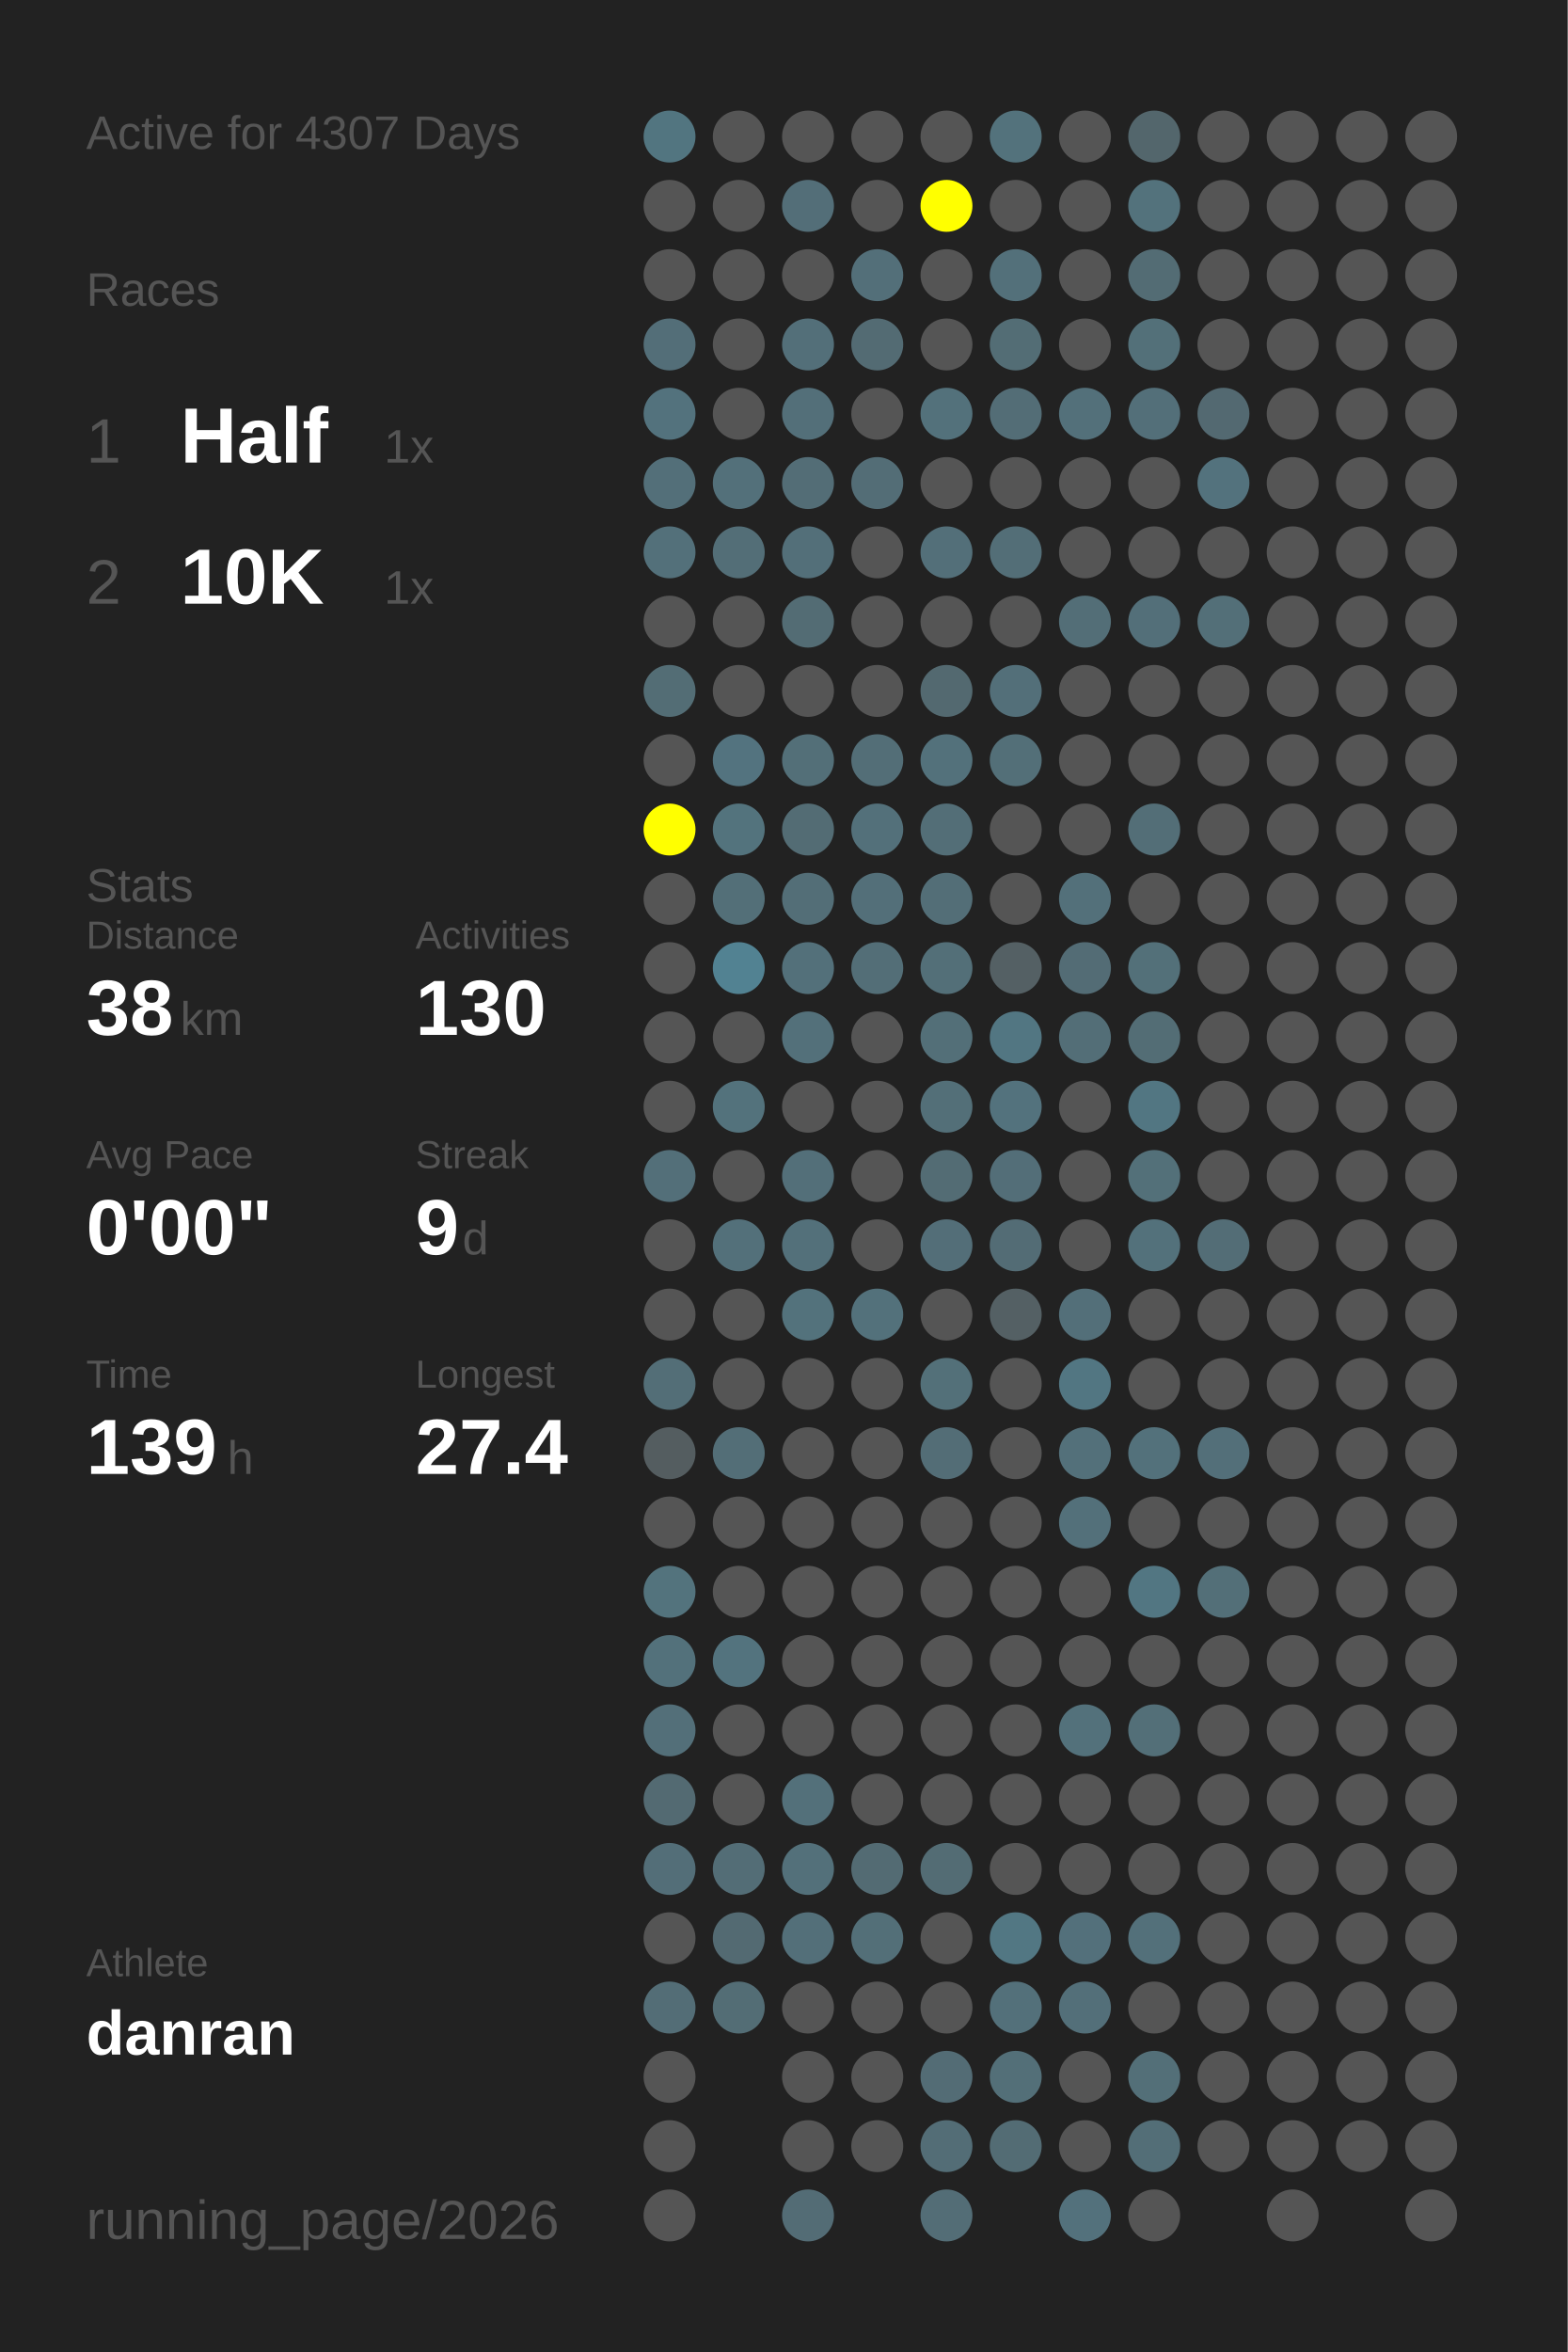
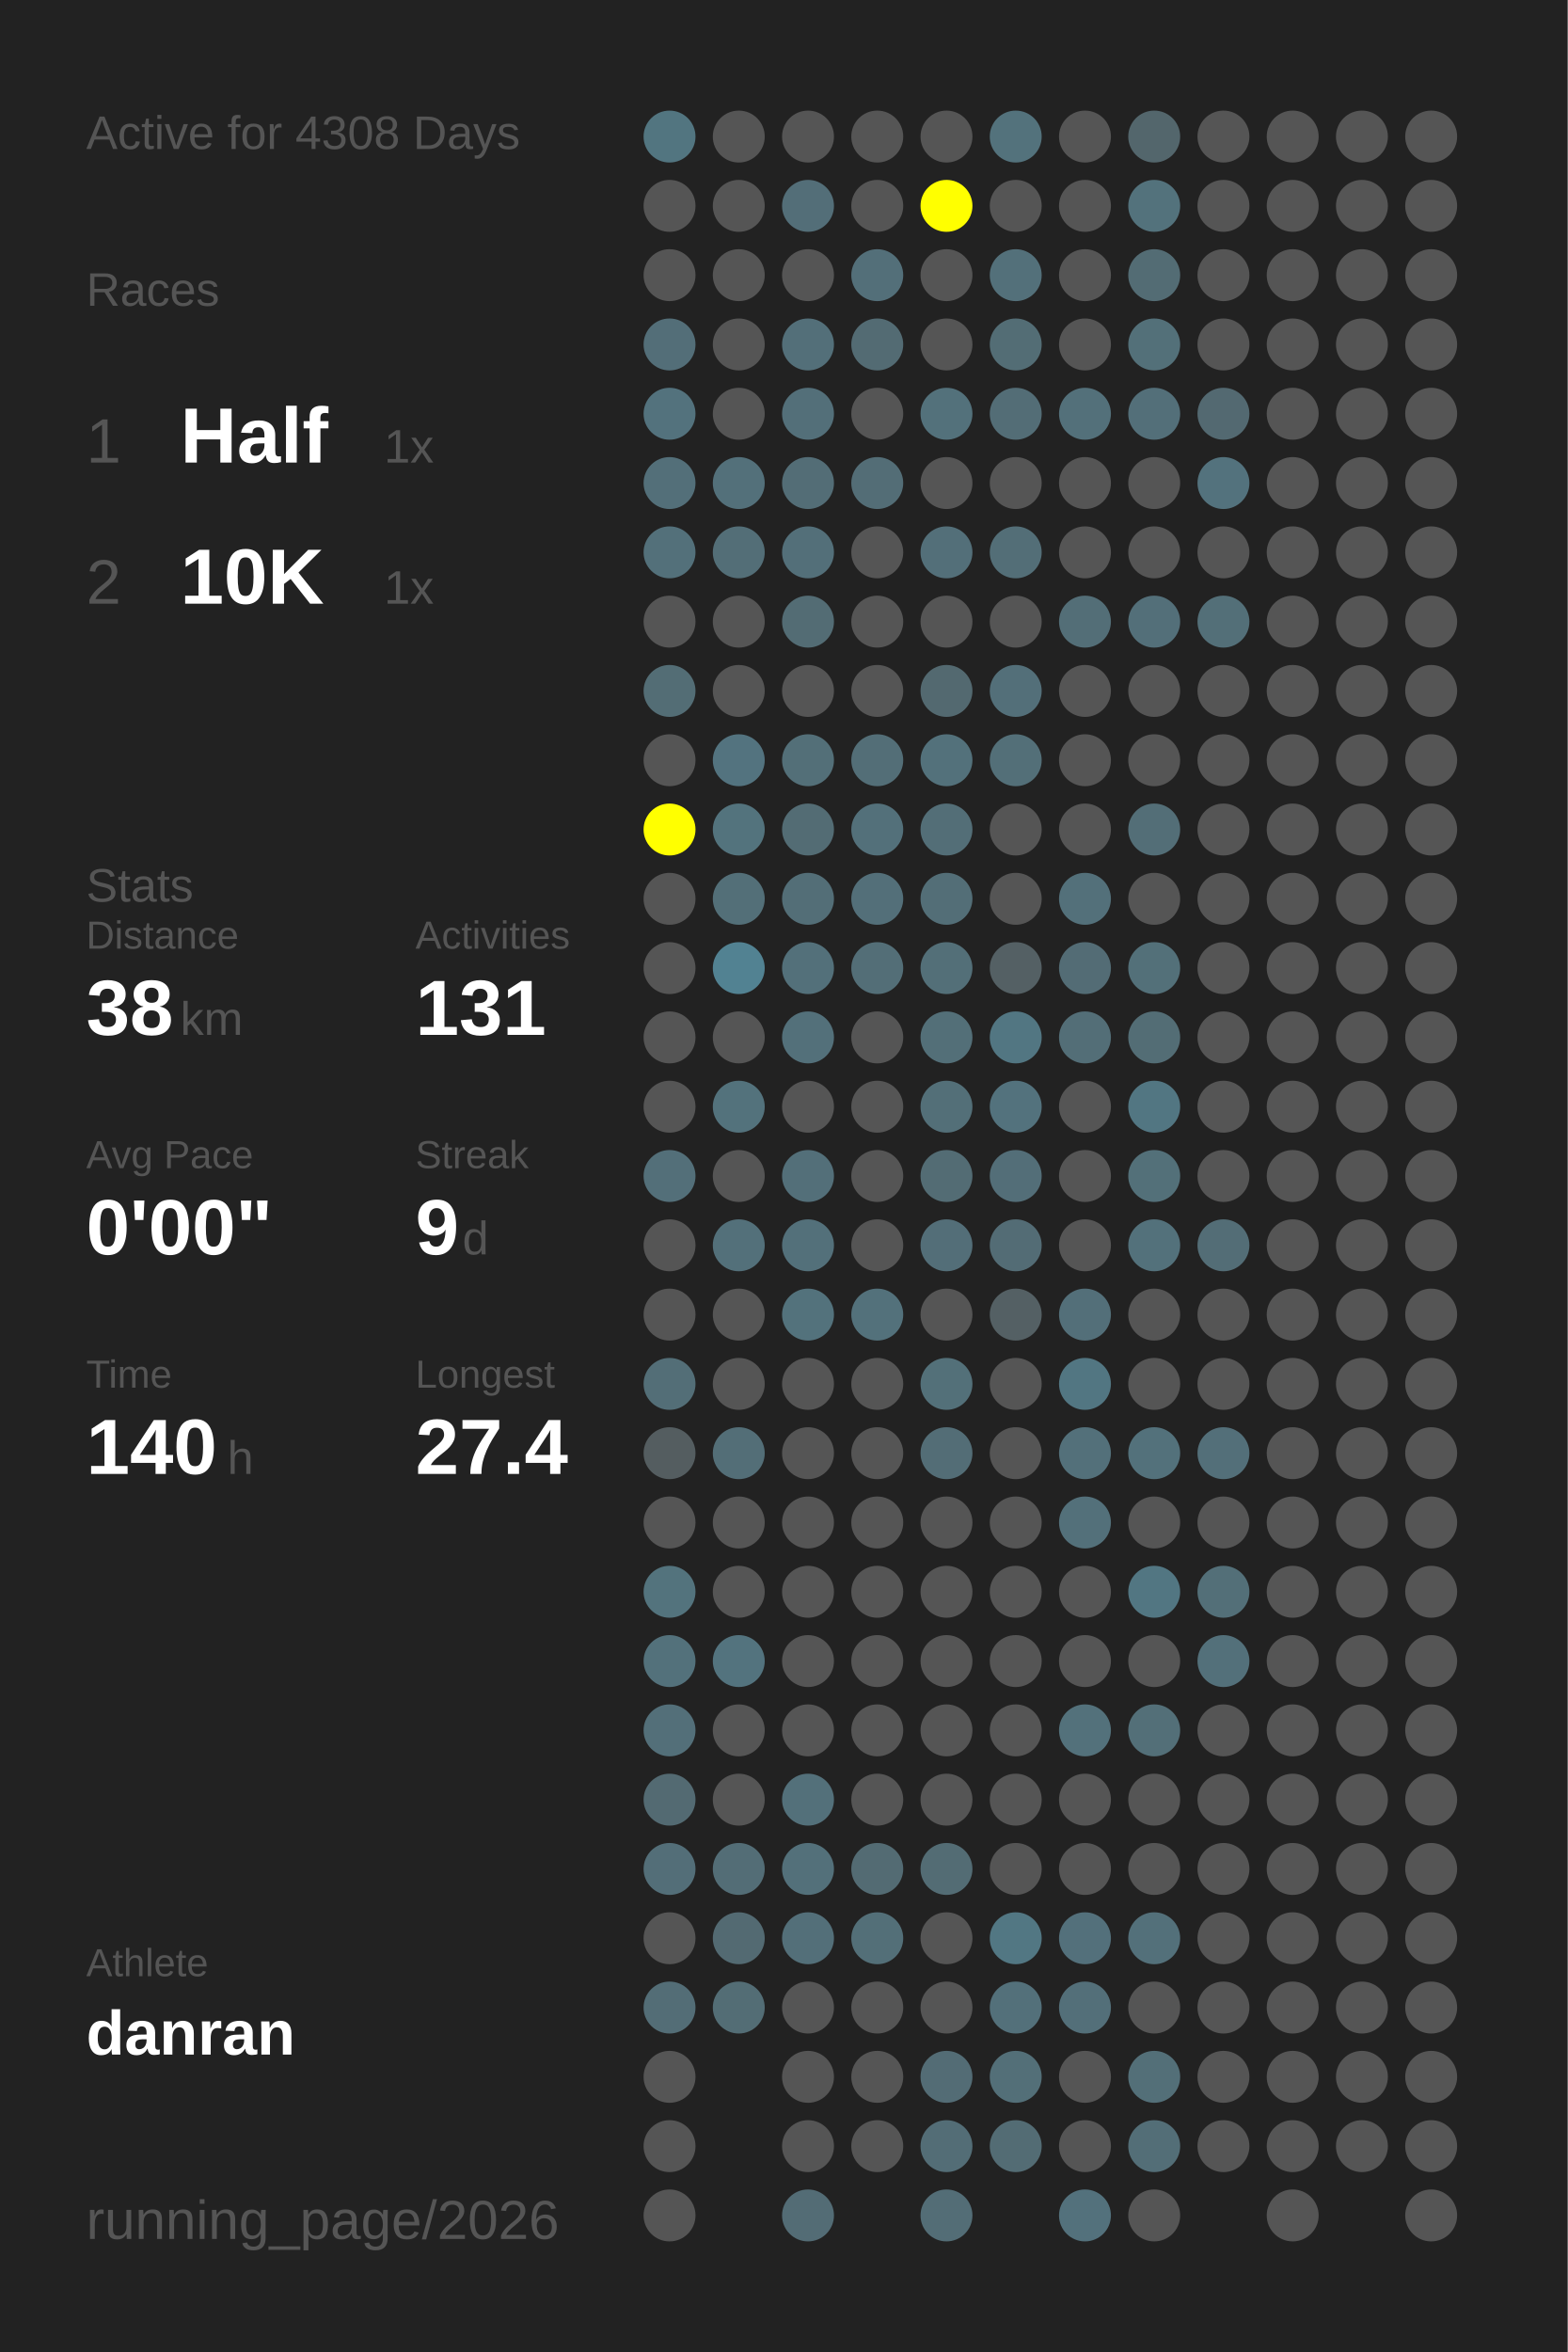
<svg xmlns="http://www.w3.org/2000/svg" baseProfile="full" height="300mm" version="1.1" viewBox="0,0,200,300" width="200mm">
  <defs />
  <rect fill="#222222" height="300" width="200" x="0" y="0" />
-   <text fill="#555555" style="font-size:6px; font-family:Arial;" x="11" y="19">Active for 4307 Days</text>
+   <text fill="#555555" style="font-size:6px; font-family:Arial;" x="11" y="19">Active for 4308 Days</text>
  <text fill="#555555" style="font-size:6px; font-family:Arial;" x="11" y="39">Races</text>
  <text fill="#555555" style="font-size:8px; font-family:Arial;" x="11" y="59">1</text>
  <text fill="#FFFFFF" style="font-size:10px; font-family:Arial; font-weight:bold;" x="23" y="59">Half</text>
  <text fill="#555555" style="font-size:6px; font-family:Arial;" x="49" y="59">1x</text>
  <text fill="#555555" style="font-size:8px; font-family:Arial;" x="11" y="77">2</text>
  <text fill="#FFFFFF" style="font-size:10px; font-family:Arial; font-weight:bold;" x="23" y="77">10K</text>
  <text fill="#555555" style="font-size:6px; font-family:Arial;" x="49" y="77">1x</text>
  <text fill="#555555" style="font-size:6px; font-family:Arial;" x="11" y="115">Stats</text>
  <text fill="#555555" style="font-size:5px; font-family:Arial;" x="11" y="121">Distance</text>
  <text fill="#FFFFFF" style="font-size:10px; font-family:Arial; font-weight:bold;" x="11" y="132">38</text>
  <text fill="#555555" style="font-size:6px; font-family:Arial;" x="23" y="132">km</text>
  <text fill="#555555" style="font-size:5px; font-family:Arial;" x="53" y="121">Activities</text>
-   <text fill="#FFFFFF" style="font-size:10px; font-family:Arial; font-weight:bold;" x="53" y="132">130</text>
+   <text fill="#FFFFFF" style="font-size:10px; font-family:Arial; font-weight:bold;" x="53" y="132">131</text>
  <text fill="#555555" style="font-size:5px; font-family:Arial;" x="11" y="149">Avg Pace</text>
  <text fill="#FFFFFF" style="font-size:10px; font-family:Arial; font-weight:bold;" x="11" y="160">0'00"</text>
  <text fill="#555555" style="font-size:5px; font-family:Arial;" x="53" y="149">Streak</text>
  <text fill="#FFFFFF" style="font-size:10px; font-family:Arial; font-weight:bold;" x="53" y="160">9</text>
  <text fill="#555555" style="font-size:6px; font-family:Arial;" x="59" y="160">d</text>
  <text fill="#555555" style="font-size:5px; font-family:Arial;" x="11" y="177">Time</text>
-   <text fill="#FFFFFF" style="font-size:10px; font-family:Arial; font-weight:bold;" x="11" y="188">139</text>
+   <text fill="#FFFFFF" style="font-size:10px; font-family:Arial; font-weight:bold;" x="11" y="188">140</text>
  <text fill="#555555" style="font-size:6px; font-family:Arial;" x="29" y="188">h</text>
  <text fill="#555555" style="font-size:5px; font-family:Arial;" x="53" y="177">Longest</text>
  <text fill="#FFFFFF" style="font-size:10px; font-family:Arial; font-weight:bold;" x="53" y="188">27.4</text>
  <text fill="#555555" style="font-size:5px; font-family:Arial;" x="11" y="252.065">Athlete</text>
  <text fill="#FFFFFF" style="font-size:8px; font-family:Arial; font-weight:bold;" x="11" y="262.065">danran</text>
  <text fill="#555555" style="font-size:7px; font-family:Arial;" x="11" y="285.581">running_page/2026</text>
  <circle cx="85.417" cy="17.419" fill="#527580" r="3.312" />
  <circle cx="85.417" cy="26.258" fill="#555555" r="3.312" />
  <circle cx="85.417" cy="35.097" fill="#555555" r="3.312" />
  <circle cx="85.417" cy="43.935" fill="#536e78" r="3.312" />
  <circle cx="85.417" cy="52.774" fill="#53727d" r="3.312" />
  <circle cx="85.417" cy="61.613" fill="#536f79" r="3.312" />
  <circle cx="85.417" cy="70.452" fill="#53707a" r="3.312" />
  <circle cx="85.417" cy="79.29" fill="#555555" r="3.312" />
  <circle cx="85.417" cy="88.129" fill="#536d75" r="3.312" />
  <circle cx="85.417" cy="96.968" fill="#555555" r="3.312" />
  <circle cx="85.417" cy="105.806" fill="#FFFF00" r="3.312" />
  <circle cx="85.417" cy="114.645" fill="#555555" r="3.312" />
  <circle cx="85.417" cy="123.484" fill="#555555" r="3.312" />
  <circle cx="85.417" cy="132.323" fill="#555555" r="3.312" />
  <circle cx="85.417" cy="141.161" fill="#555555" r="3.312" />
  <circle cx="85.417" cy="150" fill="#536f79" r="3.312" />
  <circle cx="85.417" cy="158.839" fill="#555555" r="3.312" />
  <circle cx="85.417" cy="167.677" fill="#555555" r="3.312" />
  <circle cx="85.417" cy="176.516" fill="#536e77" r="3.312" />
  <circle cx="85.417" cy="185.355" fill="#545d60" r="3.312" />
  <circle cx="85.417" cy="194.194" fill="#555555" r="3.312" />
  <circle cx="85.417" cy="203.032" fill="#53737d" r="3.312" />
  <circle cx="85.417" cy="211.871" fill="#53717b" r="3.312" />
  <circle cx="85.417" cy="220.71" fill="#536f79" r="3.312" />
  <circle cx="85.417" cy="229.548" fill="#536a72" r="3.312" />
  <circle cx="85.417" cy="238.387" fill="#536e78" r="3.312" />
  <circle cx="85.417" cy="247.226" fill="#555555" r="3.312" />
  <circle cx="85.417" cy="256.065" fill="#536d76" r="3.312" />
  <circle cx="85.417" cy="264.903" fill="#555555" r="3.312" />
  <circle cx="85.417" cy="273.742" fill="#555555" r="3.312" />
  <circle cx="85.417" cy="282.581" fill="#555555" r="3.312" />
  <circle cx="94.25" cy="17.419" fill="#555555" r="3.312" />
  <circle cx="94.25" cy="26.258" fill="#555555" r="3.312" />
  <circle cx="94.25" cy="35.097" fill="#555555" r="3.312" />
  <circle cx="94.25" cy="43.935" fill="#555555" r="3.312" />
  <circle cx="94.25" cy="52.774" fill="#555555" r="3.312" />
  <circle cx="94.25" cy="61.613" fill="#53707a" r="3.312" />
  <circle cx="94.25" cy="70.452" fill="#536e77" r="3.312" />
  <circle cx="94.25" cy="79.29" fill="#555555" r="3.312" />
  <circle cx="94.25" cy="88.129" fill="#555555" r="3.312" />
  <circle cx="94.25" cy="96.968" fill="#53737f" r="3.312" />
  <circle cx="94.25" cy="105.806" fill="#53737d" r="3.312" />
  <circle cx="94.25" cy="114.645" fill="#536f78" r="3.312" />
  <circle cx="94.25" cy="123.484" fill="#528292" r="3.312" />
  <circle cx="94.25" cy="132.323" fill="#555555" r="3.312" />
  <circle cx="94.25" cy="141.161" fill="#53727c" r="3.312" />
  <circle cx="94.25" cy="150" fill="#555555" r="3.312" />
  <circle cx="94.25" cy="158.839" fill="#53707a" r="3.312" />
  <circle cx="94.25" cy="167.677" fill="#555555" r="3.312" />
  <circle cx="94.25" cy="176.516" fill="#555555" r="3.312" />
  <circle cx="94.25" cy="185.355" fill="#536e77" r="3.312" />
  <circle cx="94.25" cy="194.194" fill="#555555" r="3.312" />
  <circle cx="94.25" cy="203.032" fill="#555555" r="3.312" />
  <circle cx="94.25" cy="211.871" fill="#53737e" r="3.312" />
  <circle cx="94.25" cy="220.71" fill="#555555" r="3.312" />
  <circle cx="94.25" cy="229.548" fill="#555555" r="3.312" />
  <circle cx="94.25" cy="238.387" fill="#536d76" r="3.312" />
  <circle cx="94.25" cy="247.226" fill="#536a72" r="3.312" />
  <circle cx="94.25" cy="256.065" fill="#536d75" r="3.312" />
  <circle cx="103.083" cy="17.419" fill="#555555" r="3.312" />
  <circle cx="103.083" cy="26.258" fill="#536e78" r="3.312" />
  <circle cx="103.083" cy="35.097" fill="#555555" r="3.312" />
  <circle cx="103.083" cy="43.935" fill="#536f79" r="3.312" />
  <circle cx="103.083" cy="52.774" fill="#536f79" r="3.312" />
  <circle cx="103.083" cy="61.613" fill="#536d76" r="3.312" />
  <circle cx="103.083" cy="70.452" fill="#536f79" r="3.312" />
  <circle cx="103.083" cy="79.29" fill="#536c74" r="3.312" />
  <circle cx="103.083" cy="88.129" fill="#555555" r="3.312" />
  <circle cx="103.083" cy="96.968" fill="#536f78" r="3.312" />
  <circle cx="103.083" cy="105.806" fill="#536c74" r="3.312" />
  <circle cx="103.083" cy="114.645" fill="#536e77" r="3.312" />
  <circle cx="103.083" cy="123.484" fill="#53707a" r="3.312" />
  <circle cx="103.083" cy="132.323" fill="#53707a" r="3.312" />
  <circle cx="103.083" cy="141.161" fill="#555555" r="3.312" />
  <circle cx="103.083" cy="150" fill="#536f79" r="3.312" />
  <circle cx="103.083" cy="158.839" fill="#53707a" r="3.312" />
  <circle cx="103.083" cy="167.677" fill="#53727c" r="3.312" />
  <circle cx="103.083" cy="176.516" fill="#555555" r="3.312" />
  <circle cx="103.083" cy="185.355" fill="#555555" r="3.312" />
  <circle cx="103.083" cy="194.194" fill="#555555" r="3.312" />
  <circle cx="103.083" cy="203.032" fill="#555555" r="3.312" />
  <circle cx="103.083" cy="211.871" fill="#555555" r="3.312" />
  <circle cx="103.083" cy="220.71" fill="#555555" r="3.312" />
  <circle cx="103.083" cy="229.548" fill="#53707a" r="3.312" />
  <circle cx="103.083" cy="238.387" fill="#53707a" r="3.312" />
  <circle cx="103.083" cy="247.226" fill="#536f79" r="3.312" />
  <circle cx="103.083" cy="256.065" fill="#555555" r="3.312" />
  <circle cx="103.083" cy="264.903" fill="#555555" r="3.312" />
  <circle cx="103.083" cy="273.742" fill="#555555" r="3.312" />
  <circle cx="103.083" cy="282.581" fill="#536c75" r="3.312" />
  <circle cx="111.917" cy="17.419" fill="#555555" r="3.312" />
  <circle cx="111.917" cy="26.258" fill="#555555" r="3.312" />
  <circle cx="111.917" cy="35.097" fill="#536f79" r="3.312" />
  <circle cx="111.917" cy="43.935" fill="#536b73" r="3.312" />
  <circle cx="111.917" cy="52.774" fill="#555555" r="3.312" />
  <circle cx="111.917" cy="61.613" fill="#536d76" r="3.312" />
  <circle cx="111.917" cy="70.452" fill="#555555" r="3.312" />
  <circle cx="111.917" cy="79.29" fill="#555555" r="3.312" />
  <circle cx="111.917" cy="88.129" fill="#555555" r="3.312" />
  <circle cx="111.917" cy="96.968" fill="#536e77" r="3.312" />
  <circle cx="111.917" cy="105.806" fill="#53707a" r="3.312" />
  <circle cx="111.917" cy="114.645" fill="#536f79" r="3.312" />
  <circle cx="111.917" cy="123.484" fill="#536e77" r="3.312" />
  <circle cx="111.917" cy="132.323" fill="#555555" r="3.312" />
  <circle cx="111.917" cy="141.161" fill="#555555" r="3.312" />
  <circle cx="111.917" cy="150" fill="#555555" r="3.312" />
  <circle cx="111.917" cy="158.839" fill="#555555" r="3.312" />
  <circle cx="111.917" cy="167.677" fill="#53717b" r="3.312" />
  <circle cx="111.917" cy="176.516" fill="#555555" r="3.312" />
  <circle cx="111.917" cy="185.355" fill="#555555" r="3.312" />
  <circle cx="111.917" cy="194.194" fill="#555555" r="3.312" />
  <circle cx="111.917" cy="203.032" fill="#555555" r="3.312" />
  <circle cx="111.917" cy="211.871" fill="#555555" r="3.312" />
  <circle cx="111.917" cy="220.71" fill="#555555" r="3.312" />
  <circle cx="111.917" cy="229.548" fill="#555555" r="3.312" />
  <circle cx="111.917" cy="238.387" fill="#536b73" r="3.312" />
  <circle cx="111.917" cy="247.226" fill="#536f78" r="3.312" />
  <circle cx="111.917" cy="256.065" fill="#555555" r="3.312" />
  <circle cx="111.917" cy="264.903" fill="#555555" r="3.312" />
  <circle cx="111.917" cy="273.742" fill="#555555" r="3.312" />
  <circle cx="120.75" cy="17.419" fill="#555555" r="3.312" />
  <circle cx="120.75" cy="26.258" fill="#FFFF00" r="3.312" />
  <circle cx="120.75" cy="35.097" fill="#555555" r="3.312" />
  <circle cx="120.75" cy="43.935" fill="#555555" r="3.312" />
  <circle cx="120.75" cy="52.774" fill="#53717b" r="3.312" />
  <circle cx="120.75" cy="61.613" fill="#555555" r="3.312" />
  <circle cx="120.75" cy="70.452" fill="#536f79" r="3.312" />
  <circle cx="120.75" cy="79.29" fill="#555555" r="3.312" />
  <circle cx="120.75" cy="88.129" fill="#536970" r="3.312" />
  <circle cx="120.75" cy="96.968" fill="#53717b" r="3.312" />
  <circle cx="120.75" cy="105.806" fill="#536e77" r="3.312" />
  <circle cx="120.75" cy="114.645" fill="#536e77" r="3.312" />
  <circle cx="120.75" cy="123.484" fill="#536f78" r="3.312" />
  <circle cx="120.75" cy="132.323" fill="#536f78" r="3.312" />
  <circle cx="120.75" cy="141.161" fill="#536f78" r="3.312" />
  <circle cx="120.75" cy="150" fill="#536c74" r="3.312" />
  <circle cx="120.75" cy="158.839" fill="#536e78" r="3.312" />
  <circle cx="120.75" cy="167.677" fill="#555555" r="3.312" />
  <circle cx="120.75" cy="176.516" fill="#537079" r="3.312" />
  <circle cx="120.75" cy="185.355" fill="#536d76" r="3.312" />
  <circle cx="120.75" cy="194.194" fill="#555555" r="3.312" />
  <circle cx="120.75" cy="203.032" fill="#555555" r="3.312" />
  <circle cx="120.75" cy="211.871" fill="#555555" r="3.312" />
  <circle cx="120.75" cy="220.71" fill="#555555" r="3.312" />
  <circle cx="120.75" cy="229.548" fill="#555555" r="3.312" />
  <circle cx="120.75" cy="238.387" fill="#536c74" r="3.312" />
  <circle cx="120.75" cy="247.226" fill="#555555" r="3.312" />
  <circle cx="120.75" cy="256.065" fill="#555555" r="3.312" />
  <circle cx="120.75" cy="264.903" fill="#536c75" r="3.312" />
  <circle cx="120.75" cy="273.742" fill="#536d76" r="3.312" />
  <circle cx="120.75" cy="282.581" fill="#536d76" r="3.312" />
  <circle cx="129.583" cy="17.419" fill="#53727c" r="3.312" />
  <circle cx="129.583" cy="26.258" fill="#555555" r="3.312" />
  <circle cx="129.583" cy="35.097" fill="#53707a" r="3.312" />
  <circle cx="129.583" cy="43.935" fill="#536d75" r="3.312" />
  <circle cx="129.583" cy="52.774" fill="#536d76" r="3.312" />
  <circle cx="129.583" cy="61.613" fill="#555555" r="3.312" />
  <circle cx="129.583" cy="70.452" fill="#536e77" r="3.312" />
  <circle cx="129.583" cy="79.29" fill="#555555" r="3.312" />
  <circle cx="129.583" cy="88.129" fill="#536f79" r="3.312" />
  <circle cx="129.583" cy="96.968" fill="#536f78" r="3.312" />
  <circle cx="129.583" cy="105.806" fill="#555555" r="3.312" />
  <circle cx="129.583" cy="114.645" fill="#555555" r="3.312" />
  <circle cx="129.583" cy="123.484" fill="#546064" r="3.312" />
  <circle cx="129.583" cy="132.323" fill="#527682" r="3.312" />
  <circle cx="129.583" cy="141.161" fill="#53727d" r="3.312" />
  <circle cx="129.583" cy="150" fill="#536e78" r="3.312" />
  <circle cx="129.583" cy="158.839" fill="#536c75" r="3.312" />
  <circle cx="129.583" cy="167.677" fill="#546064" r="3.312" />
  <circle cx="129.583" cy="176.516" fill="#555555" r="3.312" />
  <circle cx="129.583" cy="185.355" fill="#555555" r="3.312" />
  <circle cx="129.583" cy="194.194" fill="#555555" r="3.312" />
  <circle cx="129.583" cy="203.032" fill="#555555" r="3.312" />
  <circle cx="129.583" cy="211.871" fill="#555555" r="3.312" />
  <circle cx="129.583" cy="220.71" fill="#555555" r="3.312" />
  <circle cx="129.583" cy="229.548" fill="#555555" r="3.312" />
  <circle cx="129.583" cy="238.387" fill="#555555" r="3.312" />
  <circle cx="129.583" cy="247.226" fill="#527783" r="3.312" />
  <circle cx="129.583" cy="256.065" fill="#53707a" r="3.312" />
  <circle cx="129.583" cy="264.903" fill="#536f78" r="3.312" />
  <circle cx="129.583" cy="273.742" fill="#536c74" r="3.312" />
  <circle cx="138.417" cy="17.419" fill="#555555" r="3.312" />
  <circle cx="138.417" cy="26.258" fill="#555555" r="3.312" />
  <circle cx="138.417" cy="35.097" fill="#555555" r="3.312" />
  <circle cx="138.417" cy="43.935" fill="#555555" r="3.312" />
  <circle cx="138.417" cy="52.774" fill="#53707a" r="3.312" />
  <circle cx="138.417" cy="61.613" fill="#555555" r="3.312" />
  <circle cx="138.417" cy="70.452" fill="#555555" r="3.312" />
  <circle cx="138.417" cy="79.29" fill="#536e77" r="3.312" />
  <circle cx="138.417" cy="88.129" fill="#555555" r="3.312" />
  <circle cx="138.417" cy="96.968" fill="#555555" r="3.312" />
  <circle cx="138.417" cy="105.806" fill="#555555" r="3.312" />
  <circle cx="138.417" cy="114.645" fill="#53707a" r="3.312" />
  <circle cx="138.417" cy="123.484" fill="#536c75" r="3.312" />
  <circle cx="138.417" cy="132.323" fill="#536e77" r="3.312" />
  <circle cx="138.417" cy="141.161" fill="#555555" r="3.312" />
  <circle cx="138.417" cy="150" fill="#555555" r="3.312" />
  <circle cx="138.417" cy="158.839" fill="#555555" r="3.312" />
  <circle cx="138.417" cy="167.677" fill="#536f79" r="3.312" />
  <circle cx="138.417" cy="176.516" fill="#527682" r="3.312" />
  <circle cx="138.417" cy="185.355" fill="#53707a" r="3.312" />
  <circle cx="138.417" cy="194.194" fill="#53707a" r="3.312" />
  <circle cx="138.417" cy="203.032" fill="#555555" r="3.312" />
  <circle cx="138.417" cy="211.871" fill="#555555" r="3.312" />
  <circle cx="138.417" cy="220.71" fill="#53717b" r="3.312" />
  <circle cx="138.417" cy="229.548" fill="#555555" r="3.312" />
  <circle cx="138.417" cy="238.387" fill="#555555" r="3.312" />
  <circle cx="138.417" cy="247.226" fill="#53707b" r="3.312" />
  <circle cx="138.417" cy="256.065" fill="#536f79" r="3.312" />
  <circle cx="138.417" cy="264.903" fill="#555555" r="3.312" />
  <circle cx="138.417" cy="273.742" fill="#555555" r="3.312" />
  <circle cx="138.417" cy="282.581" fill="#53717c" r="3.312" />
  <circle cx="147.25" cy="17.419" fill="#53666c" r="3.312" />
  <circle cx="147.25" cy="26.258" fill="#53727c" r="3.312" />
  <circle cx="147.25" cy="35.097" fill="#536c74" r="3.312" />
  <circle cx="147.25" cy="43.935" fill="#537079" r="3.312" />
  <circle cx="147.25" cy="52.774" fill="#536f79" r="3.312" />
  <circle cx="147.25" cy="61.613" fill="#555555" r="3.312" />
  <circle cx="147.25" cy="70.452" fill="#555555" r="3.312" />
  <circle cx="147.25" cy="79.29" fill="#536f79" r="3.312" />
  <circle cx="147.25" cy="88.129" fill="#555555" r="3.312" />
  <circle cx="147.25" cy="96.968" fill="#555555" r="3.312" />
  <circle cx="147.25" cy="105.806" fill="#536e77" r="3.312" />
  <circle cx="147.25" cy="114.645" fill="#555555" r="3.312" />
  <circle cx="147.25" cy="123.484" fill="#537079" r="3.312" />
  <circle cx="147.25" cy="132.323" fill="#536d75" r="3.312" />
  <circle cx="147.25" cy="141.161" fill="#527682" r="3.312" />
  <circle cx="147.25" cy="150" fill="#537079" r="3.312" />
  <circle cx="147.25" cy="158.839" fill="#53717b" r="3.312" />
  <circle cx="147.25" cy="167.677" fill="#555555" r="3.312" />
  <circle cx="147.25" cy="176.516" fill="#555555" r="3.312" />
  <circle cx="147.25" cy="185.355" fill="#53717b" r="3.312" />
  <circle cx="147.25" cy="194.194" fill="#555555" r="3.312" />
  <circle cx="147.25" cy="203.032" fill="#527682" r="3.312" />
  <circle cx="147.25" cy="211.871" fill="#555555" r="3.312" />
  <circle cx="147.25" cy="220.71" fill="#536f78" r="3.312" />
  <circle cx="147.25" cy="229.548" fill="#555555" r="3.312" />
  <circle cx="147.25" cy="238.387" fill="#555555" r="3.312" />
  <circle cx="147.25" cy="247.226" fill="#53707a" r="3.312" />
  <circle cx="147.25" cy="256.065" fill="#555555" r="3.312" />
  <circle cx="147.25" cy="264.903" fill="#536f78" r="3.312" />
  <circle cx="147.25" cy="273.742" fill="#536e77" r="3.312" />
  <circle cx="147.25" cy="282.581" fill="#555555" r="3.312" />
  <circle cx="156.083" cy="17.419" fill="#555555" r="3.312" />
  <circle cx="156.083" cy="26.258" fill="#555555" r="3.312" />
  <circle cx="156.083" cy="35.097" fill="#555555" r="3.312" />
  <circle cx="156.083" cy="43.935" fill="#555555" r="3.312" />
  <circle cx="156.083" cy="52.774" fill="#536971" r="3.312" />
  <circle cx="156.083" cy="61.613" fill="#53727d" r="3.312" />
  <circle cx="156.083" cy="70.452" fill="#555555" r="3.312" />
  <circle cx="156.083" cy="79.29" fill="#536f78" r="3.312" />
  <circle cx="156.083" cy="88.129" fill="#555555" r="3.312" />
  <circle cx="156.083" cy="96.968" fill="#555555" r="3.312" />
  <circle cx="156.083" cy="105.806" fill="#555555" r="3.312" />
  <circle cx="156.083" cy="114.645" fill="#555555" r="3.312" />
  <circle cx="156.083" cy="123.484" fill="#555555" r="3.312" />
  <circle cx="156.083" cy="132.323" fill="#555555" r="3.312" />
  <circle cx="156.083" cy="141.161" fill="#555555" r="3.312" />
  <circle cx="156.083" cy="150" fill="#555555" r="3.312" />
  <circle cx="156.083" cy="158.839" fill="#536d76" r="3.312" />
  <circle cx="156.083" cy="167.677" fill="#555555" r="3.312" />
  <circle cx="156.083" cy="176.516" fill="#555555" r="3.312" />
  <circle cx="156.083" cy="185.355" fill="#536f79" r="3.312" />
  <circle cx="156.083" cy="194.194" fill="#555555" r="3.312" />
  <circle cx="156.083" cy="203.032" fill="#536f78" r="3.312" />
-   <circle cx="156.083" cy="211.871" fill="#555555" r="3.312" />
+   <circle cx="156.083" cy="211.871" fill="#53707a" r="3.312" />
  <circle cx="156.083" cy="220.71" fill="#555555" r="3.312" />
  <circle cx="156.083" cy="229.548" fill="#555555" r="3.312" />
  <circle cx="156.083" cy="238.387" fill="#555555" r="3.312" />
  <circle cx="156.083" cy="247.226" fill="#555555" r="3.312" />
  <circle cx="156.083" cy="256.065" fill="#555555" r="3.312" />
  <circle cx="156.083" cy="264.903" fill="#555555" r="3.312" />
  <circle cx="156.083" cy="273.742" fill="#555555" r="3.312" />
  <circle cx="164.917" cy="17.419" fill="#555555" r="3.312" />
  <circle cx="164.917" cy="26.258" fill="#555555" r="3.312" />
  <circle cx="164.917" cy="35.097" fill="#555555" r="3.312" />
  <circle cx="164.917" cy="43.935" fill="#555555" r="3.312" />
  <circle cx="164.917" cy="52.774" fill="#555555" r="3.312" />
  <circle cx="164.917" cy="61.613" fill="#555555" r="3.312" />
  <circle cx="164.917" cy="70.452" fill="#555555" r="3.312" />
  <circle cx="164.917" cy="79.29" fill="#555555" r="3.312" />
  <circle cx="164.917" cy="88.129" fill="#555555" r="3.312" />
  <circle cx="164.917" cy="96.968" fill="#555555" r="3.312" />
  <circle cx="164.917" cy="105.806" fill="#555555" r="3.312" />
  <circle cx="164.917" cy="114.645" fill="#555555" r="3.312" />
  <circle cx="164.917" cy="123.484" fill="#555555" r="3.312" />
  <circle cx="164.917" cy="132.323" fill="#555555" r="3.312" />
  <circle cx="164.917" cy="141.161" fill="#555555" r="3.312" />
  <circle cx="164.917" cy="150" fill="#555555" r="3.312" />
  <circle cx="164.917" cy="158.839" fill="#555555" r="3.312" />
  <circle cx="164.917" cy="167.677" fill="#555555" r="3.312" />
  <circle cx="164.917" cy="176.516" fill="#555555" r="3.312" />
  <circle cx="164.917" cy="185.355" fill="#555555" r="3.312" />
  <circle cx="164.917" cy="194.194" fill="#555555" r="3.312" />
  <circle cx="164.917" cy="203.032" fill="#555555" r="3.312" />
  <circle cx="164.917" cy="211.871" fill="#555555" r="3.312" />
  <circle cx="164.917" cy="220.71" fill="#555555" r="3.312" />
  <circle cx="164.917" cy="229.548" fill="#555555" r="3.312" />
  <circle cx="164.917" cy="238.387" fill="#555555" r="3.312" />
  <circle cx="164.917" cy="247.226" fill="#555555" r="3.312" />
  <circle cx="164.917" cy="256.065" fill="#555555" r="3.312" />
  <circle cx="164.917" cy="264.903" fill="#555555" r="3.312" />
  <circle cx="164.917" cy="273.742" fill="#555555" r="3.312" />
  <circle cx="164.917" cy="282.581" fill="#555555" r="3.312" />
  <circle cx="173.75" cy="17.419" fill="#555555" r="3.312" />
  <circle cx="173.75" cy="26.258" fill="#555555" r="3.312" />
  <circle cx="173.75" cy="35.097" fill="#555555" r="3.312" />
  <circle cx="173.75" cy="43.935" fill="#555555" r="3.312" />
  <circle cx="173.75" cy="52.774" fill="#555555" r="3.312" />
  <circle cx="173.75" cy="61.613" fill="#555555" r="3.312" />
  <circle cx="173.75" cy="70.452" fill="#555555" r="3.312" />
  <circle cx="173.75" cy="79.29" fill="#555555" r="3.312" />
  <circle cx="173.75" cy="88.129" fill="#555555" r="3.312" />
  <circle cx="173.75" cy="96.968" fill="#555555" r="3.312" />
  <circle cx="173.75" cy="105.806" fill="#555555" r="3.312" />
  <circle cx="173.75" cy="114.645" fill="#555555" r="3.312" />
  <circle cx="173.75" cy="123.484" fill="#555555" r="3.312" />
  <circle cx="173.75" cy="132.323" fill="#555555" r="3.312" />
  <circle cx="173.75" cy="141.161" fill="#555555" r="3.312" />
  <circle cx="173.75" cy="150" fill="#555555" r="3.312" />
  <circle cx="173.75" cy="158.839" fill="#555555" r="3.312" />
  <circle cx="173.75" cy="167.677" fill="#555555" r="3.312" />
  <circle cx="173.75" cy="176.516" fill="#555555" r="3.312" />
  <circle cx="173.75" cy="185.355" fill="#555555" r="3.312" />
  <circle cx="173.75" cy="194.194" fill="#555555" r="3.312" />
  <circle cx="173.75" cy="203.032" fill="#555555" r="3.312" />
  <circle cx="173.75" cy="211.871" fill="#555555" r="3.312" />
  <circle cx="173.75" cy="220.71" fill="#555555" r="3.312" />
  <circle cx="173.75" cy="229.548" fill="#555555" r="3.312" />
  <circle cx="173.75" cy="238.387" fill="#555555" r="3.312" />
  <circle cx="173.75" cy="247.226" fill="#555555" r="3.312" />
  <circle cx="173.75" cy="256.065" fill="#555555" r="3.312" />
  <circle cx="173.75" cy="264.903" fill="#555555" r="3.312" />
  <circle cx="173.75" cy="273.742" fill="#555555" r="3.312" />
  <circle cx="182.583" cy="17.419" fill="#555555" r="3.312" />
  <circle cx="182.583" cy="26.258" fill="#555555" r="3.312" />
  <circle cx="182.583" cy="35.097" fill="#555555" r="3.312" />
  <circle cx="182.583" cy="43.935" fill="#555555" r="3.312" />
  <circle cx="182.583" cy="52.774" fill="#555555" r="3.312" />
  <circle cx="182.583" cy="61.613" fill="#555555" r="3.312" />
  <circle cx="182.583" cy="70.452" fill="#555555" r="3.312" />
  <circle cx="182.583" cy="79.29" fill="#555555" r="3.312" />
  <circle cx="182.583" cy="88.129" fill="#555555" r="3.312" />
  <circle cx="182.583" cy="96.968" fill="#555555" r="3.312" />
  <circle cx="182.583" cy="105.806" fill="#555555" r="3.312" />
  <circle cx="182.583" cy="114.645" fill="#555555" r="3.312" />
  <circle cx="182.583" cy="123.484" fill="#555555" r="3.312" />
  <circle cx="182.583" cy="132.323" fill="#555555" r="3.312" />
  <circle cx="182.583" cy="141.161" fill="#555555" r="3.312" />
  <circle cx="182.583" cy="150" fill="#555555" r="3.312" />
  <circle cx="182.583" cy="158.839" fill="#555555" r="3.312" />
  <circle cx="182.583" cy="167.677" fill="#555555" r="3.312" />
  <circle cx="182.583" cy="176.516" fill="#555555" r="3.312" />
  <circle cx="182.583" cy="185.355" fill="#555555" r="3.312" />
  <circle cx="182.583" cy="194.194" fill="#555555" r="3.312" />
  <circle cx="182.583" cy="203.032" fill="#555555" r="3.312" />
  <circle cx="182.583" cy="211.871" fill="#555555" r="3.312" />
  <circle cx="182.583" cy="220.71" fill="#555555" r="3.312" />
  <circle cx="182.583" cy="229.548" fill="#555555" r="3.312" />
  <circle cx="182.583" cy="238.387" fill="#555555" r="3.312" />
  <circle cx="182.583" cy="247.226" fill="#555555" r="3.312" />
  <circle cx="182.583" cy="256.065" fill="#555555" r="3.312" />
  <circle cx="182.583" cy="264.903" fill="#555555" r="3.312" />
  <circle cx="182.583" cy="273.742" fill="#555555" r="3.312" />
  <circle cx="182.583" cy="282.581" fill="#555555" r="3.312" />
</svg>
